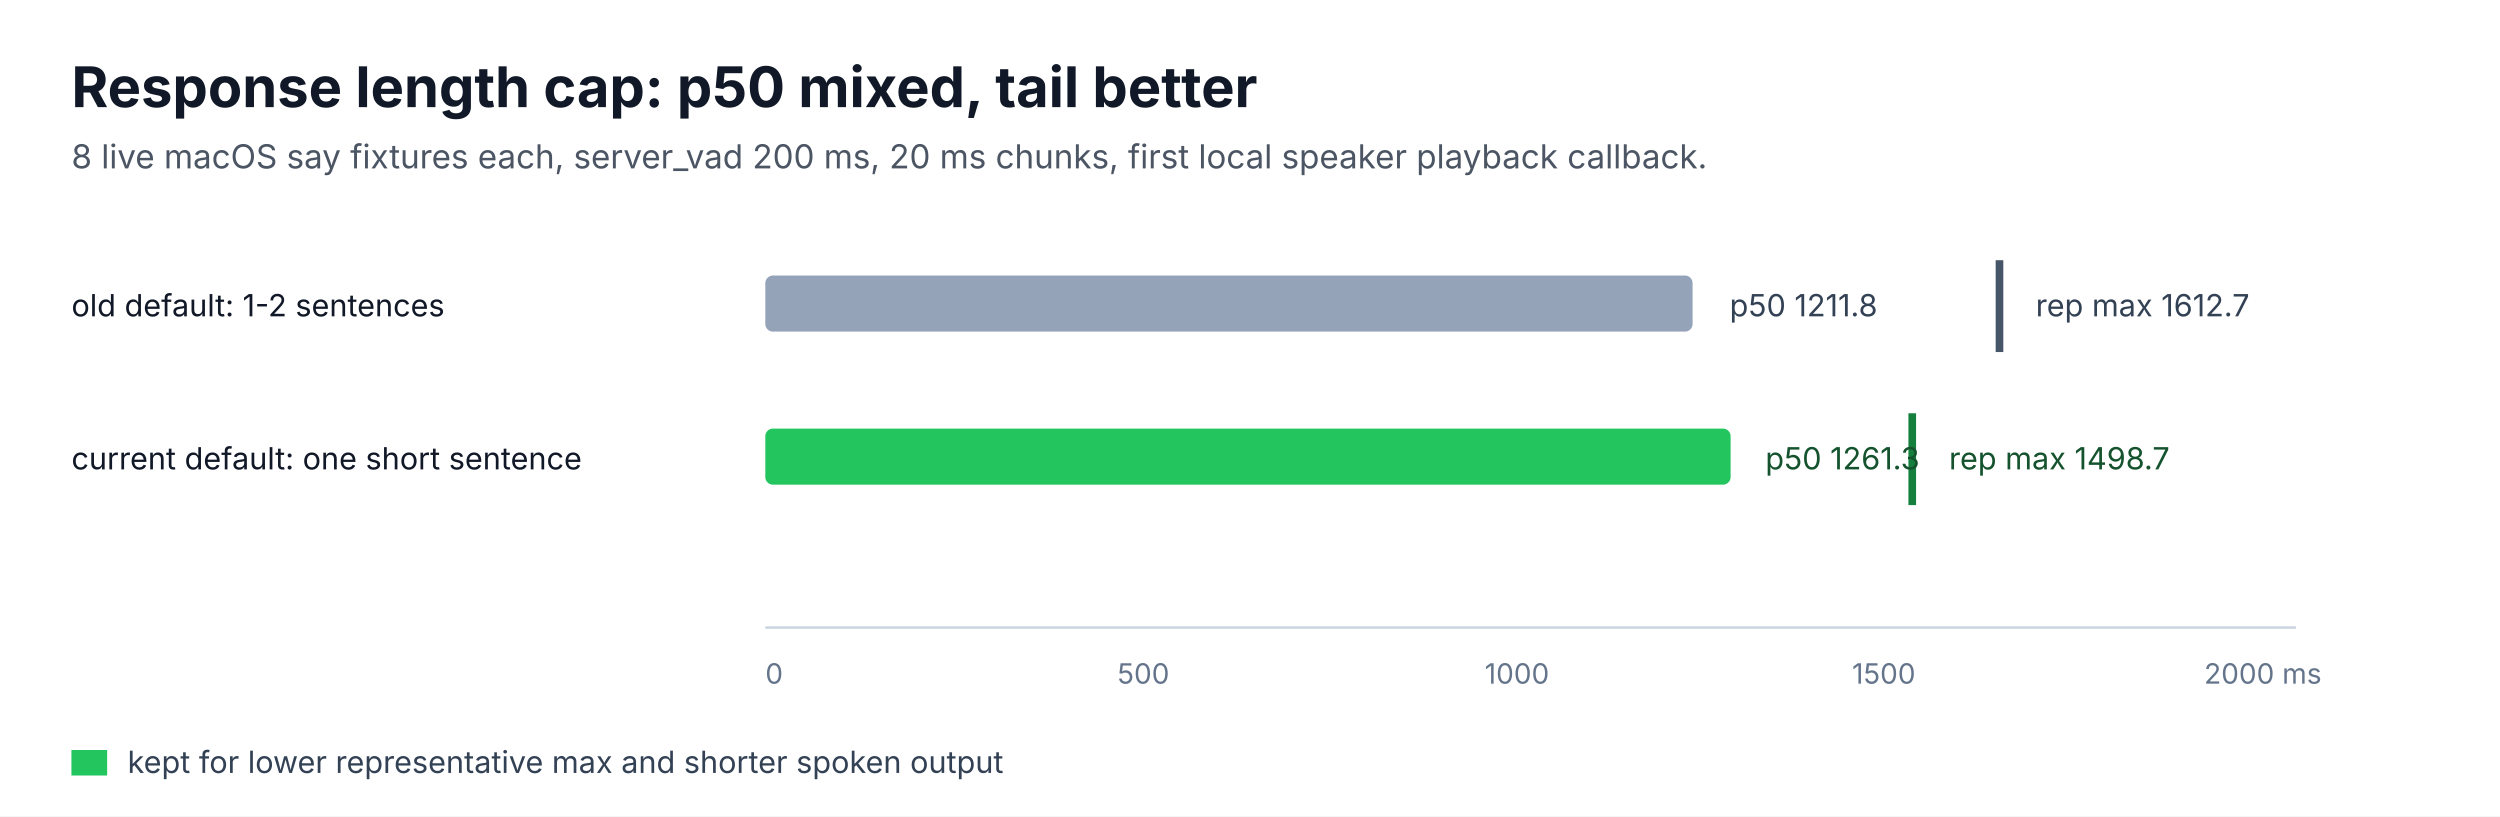
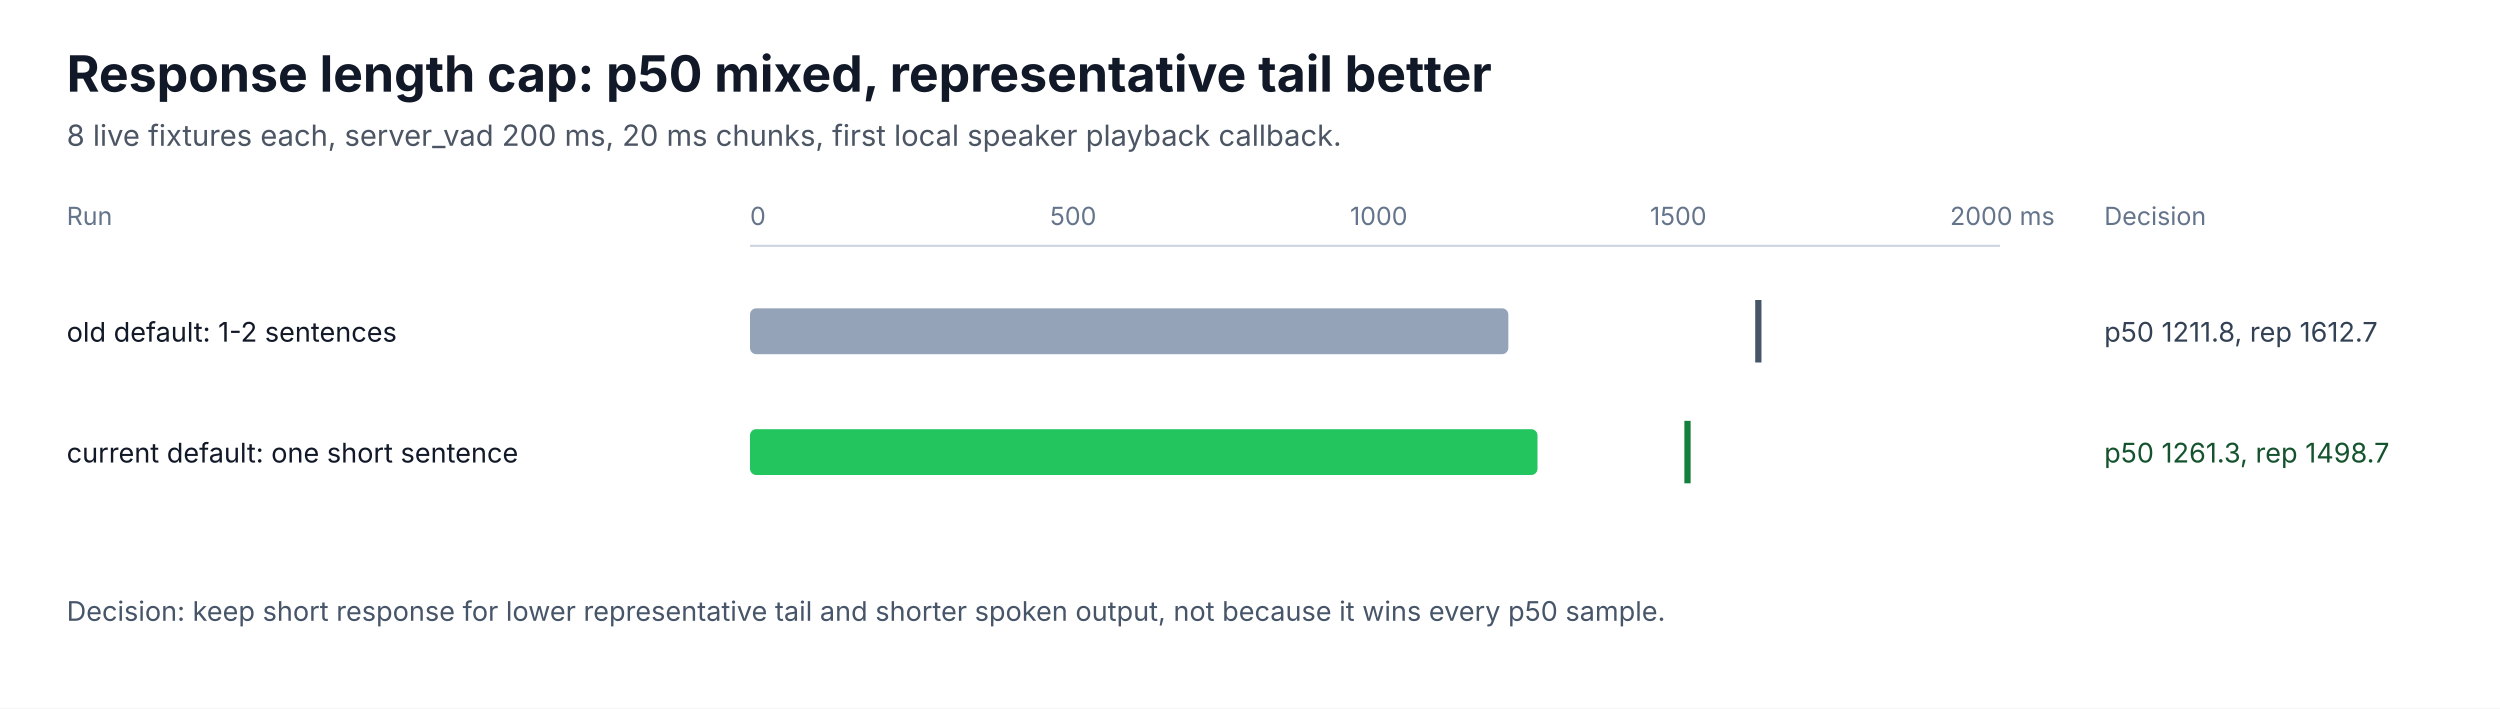
- <svg xmlns="http://www.w3.org/2000/svg" width="980" height="320" role="img" aria-labelledby="title desc">
-   <rect width="980" height="320" fill="#ffffff" />
-   <text x="28" y="42" font-family="Inter, Arial, sans-serif" font-size="22" font-weight="700" fill="#111827">Response length cap: p50 mixed, tail better</text>
-   <text x="28" y="66" font-family="Inter, Arial, sans-serif" font-size="13" fill="#4b5563">8 live macOS say fixtures each, server_vad 200 ms, 20 ms chunks, first local speaker playback callback.</text>
-   <line x1="300" y1="246" x2="900" y2="246" stroke="#cbd5e1" />
-   <text x="300" y="268" font-family="Inter, Arial, sans-serif" font-size="11" fill="#64748b">0</text>
-   <text x="438" y="268" font-family="Inter, Arial, sans-serif" font-size="11" fill="#64748b">500</text>
-   <text x="582" y="268" font-family="Inter, Arial, sans-serif" font-size="11" fill="#64748b">1000</text>
-   <text x="726" y="268" font-family="Inter, Arial, sans-serif" font-size="11" fill="#64748b">1500</text>
-   <text x="864" y="268" font-family="Inter, Arial, sans-serif" font-size="11" fill="#64748b">2000 ms</text>
+ <svg xmlns="http://www.w3.org/2000/svg" width="1200" height="340" viewBox="0 0 1200 340" role="img" aria-labelledby="title desc">
+   <rect width="1200" height="340" fill="#ffffff" />
+   <text x="32" y="44" font-family="Inter, Arial, sans-serif" font-size="24" font-weight="700" fill="#111827">Response length cap: p50 mixed, representative tail better</text>
+   <text x="32" y="70" font-family="Inter, Arial, sans-serif" font-size="14" fill="#4b5563">8 live fixtures each, server_vad 200 ms, 20 ms chunks, first local speaker playback callback.</text>
  <g font-family="Inter, Arial, sans-serif" font-size="12">
-     <text x="28" y="124" fill="#111827">old default: 1-2 sentences</text>
-     <rect x="300" y="108" width="363.5" height="22" rx="3" fill="#94a3b8" />
-     <line x1="783.8" y1="102" x2="783.8" y2="138" stroke="#475569" stroke-width="3" />
-     <text x="678" y="124" fill="#334155">p50 1211.8</text>
-     <text x="798" y="124" fill="#334155">rep max 1612.7</text>
-     <text x="28" y="184" fill="#111827">current default: one short sentence</text>
-     <rect x="300" y="168" width="378.4" height="22" rx="3" fill="#22c55e" />
-     <line x1="749.6" y1="162" x2="749.6" y2="198" stroke="#15803d" stroke-width="3" />
-     <text x="692" y="184" fill="#14532d">p50 1261.3</text>
-     <text x="764" y="184" fill="#14532d">rep max 1498.7</text>
+     <text x="32" y="108" fill="#64748b">Run</text>
+     <text x="360" y="108" fill="#64748b">0</text>
+     <text x="504" y="108" fill="#64748b">500</text>
+     <text x="648" y="108" fill="#64748b">1000</text>
+     <text x="792" y="108" fill="#64748b">1500</text>
+     <text x="936" y="108" fill="#64748b">2000 ms</text>
+     <text x="1010" y="108" fill="#64748b">Decision</text>
+     <line x1="360" y1="118" x2="960" y2="118" stroke="#cbd5e1" />
  </g>
-   <rect x="28" y="294" width="14" height="10" fill="#22c55e" />
-   <text x="50" y="303" font-family="Inter, Arial, sans-serif" font-size="12" fill="#334155">kept for lower representative max and shorter spoken output</text>
+   <g font-family="Inter, Arial, sans-serif" font-size="13">
+     <text x="32" y="164" fill="#111827">old default: 1-2 sentences</text>
+     <rect x="360" y="148" width="364" height="22" rx="3" fill="#94a3b8" />
+     <line x1="844" y1="144" x2="844" y2="174" stroke="#475569" stroke-width="3" />
+     <text x="1010" y="164" fill="#334155">p50 1211.8, rep 1612.7</text>
+     <text x="32" y="222" fill="#111827">current default: one short sentence</text>
+     <rect x="360" y="206" width="378" height="22" rx="3" fill="#22c55e" />
+     <line x1="810" y1="202" x2="810" y2="232" stroke="#15803d" stroke-width="3" />
+     <text x="1010" y="222" fill="#14532d">p50 1261.3, rep 1498.7</text>
+   </g>
+   <text x="32" y="298" font-family="Inter, Arial, sans-serif" font-size="13" fill="#475569">Decision: keep short response for lower representative tail and shorter spoken output, not because it wins every p50 sample.</text>
</svg>
